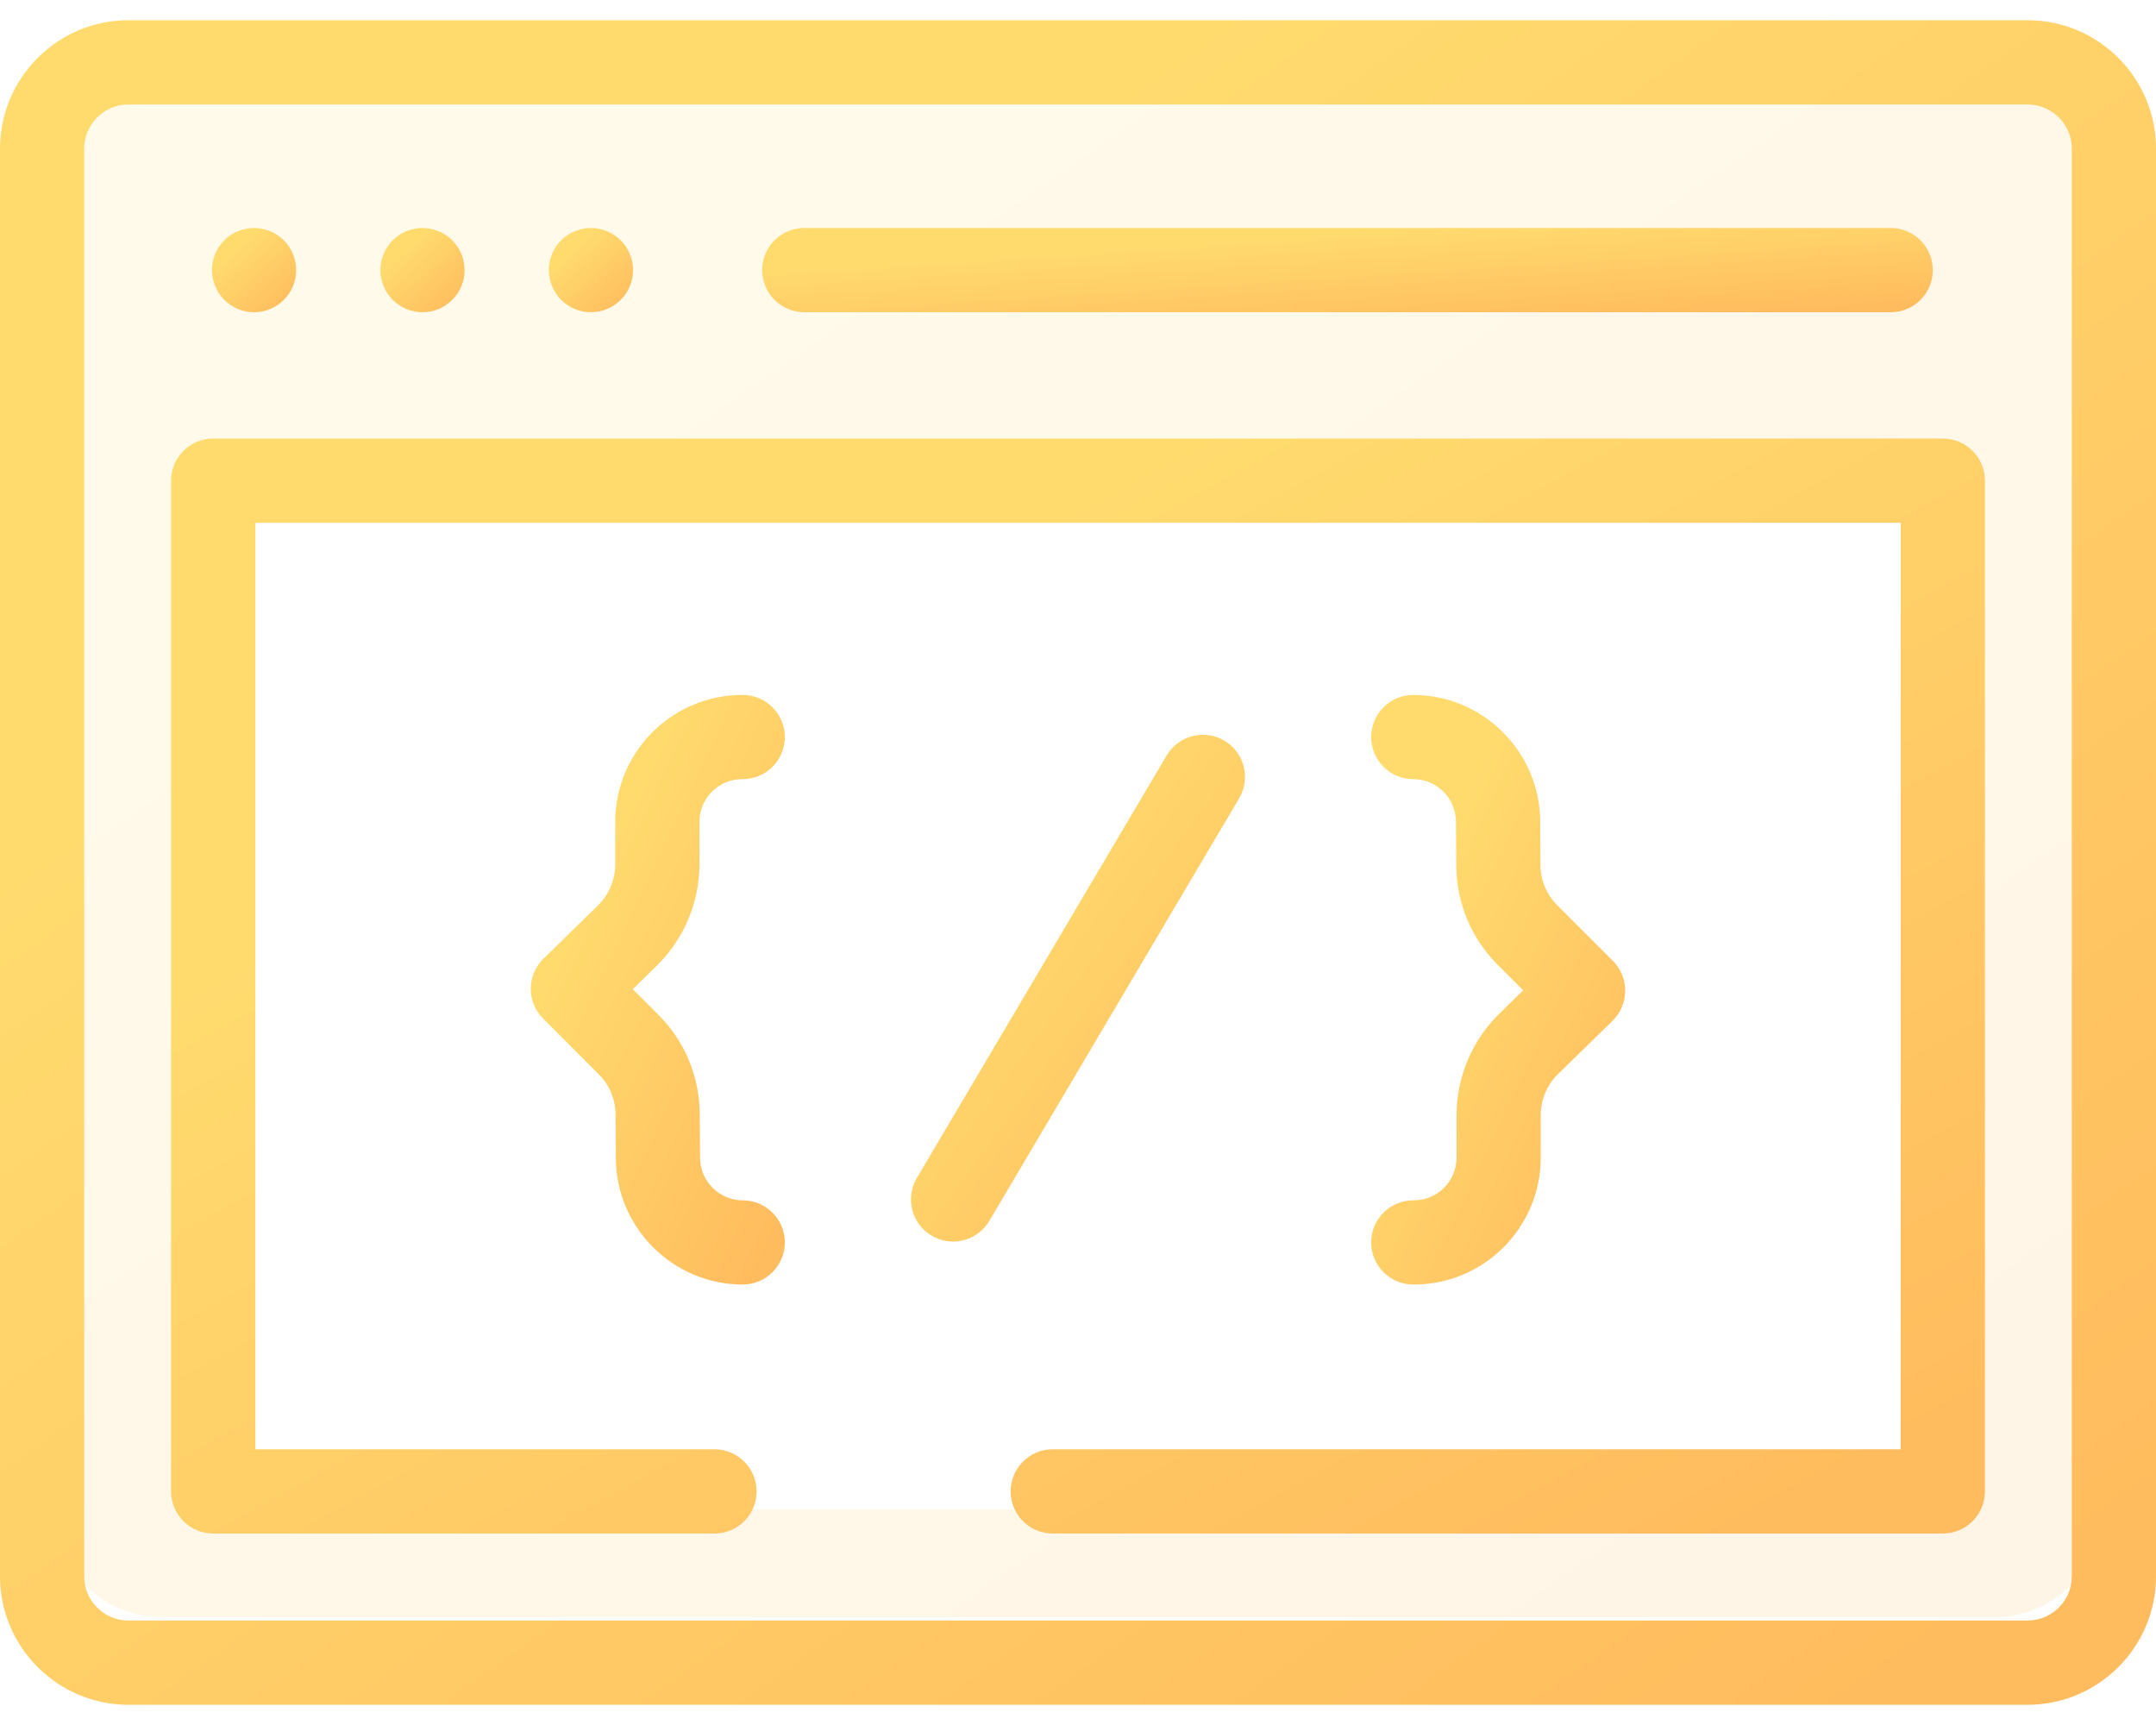
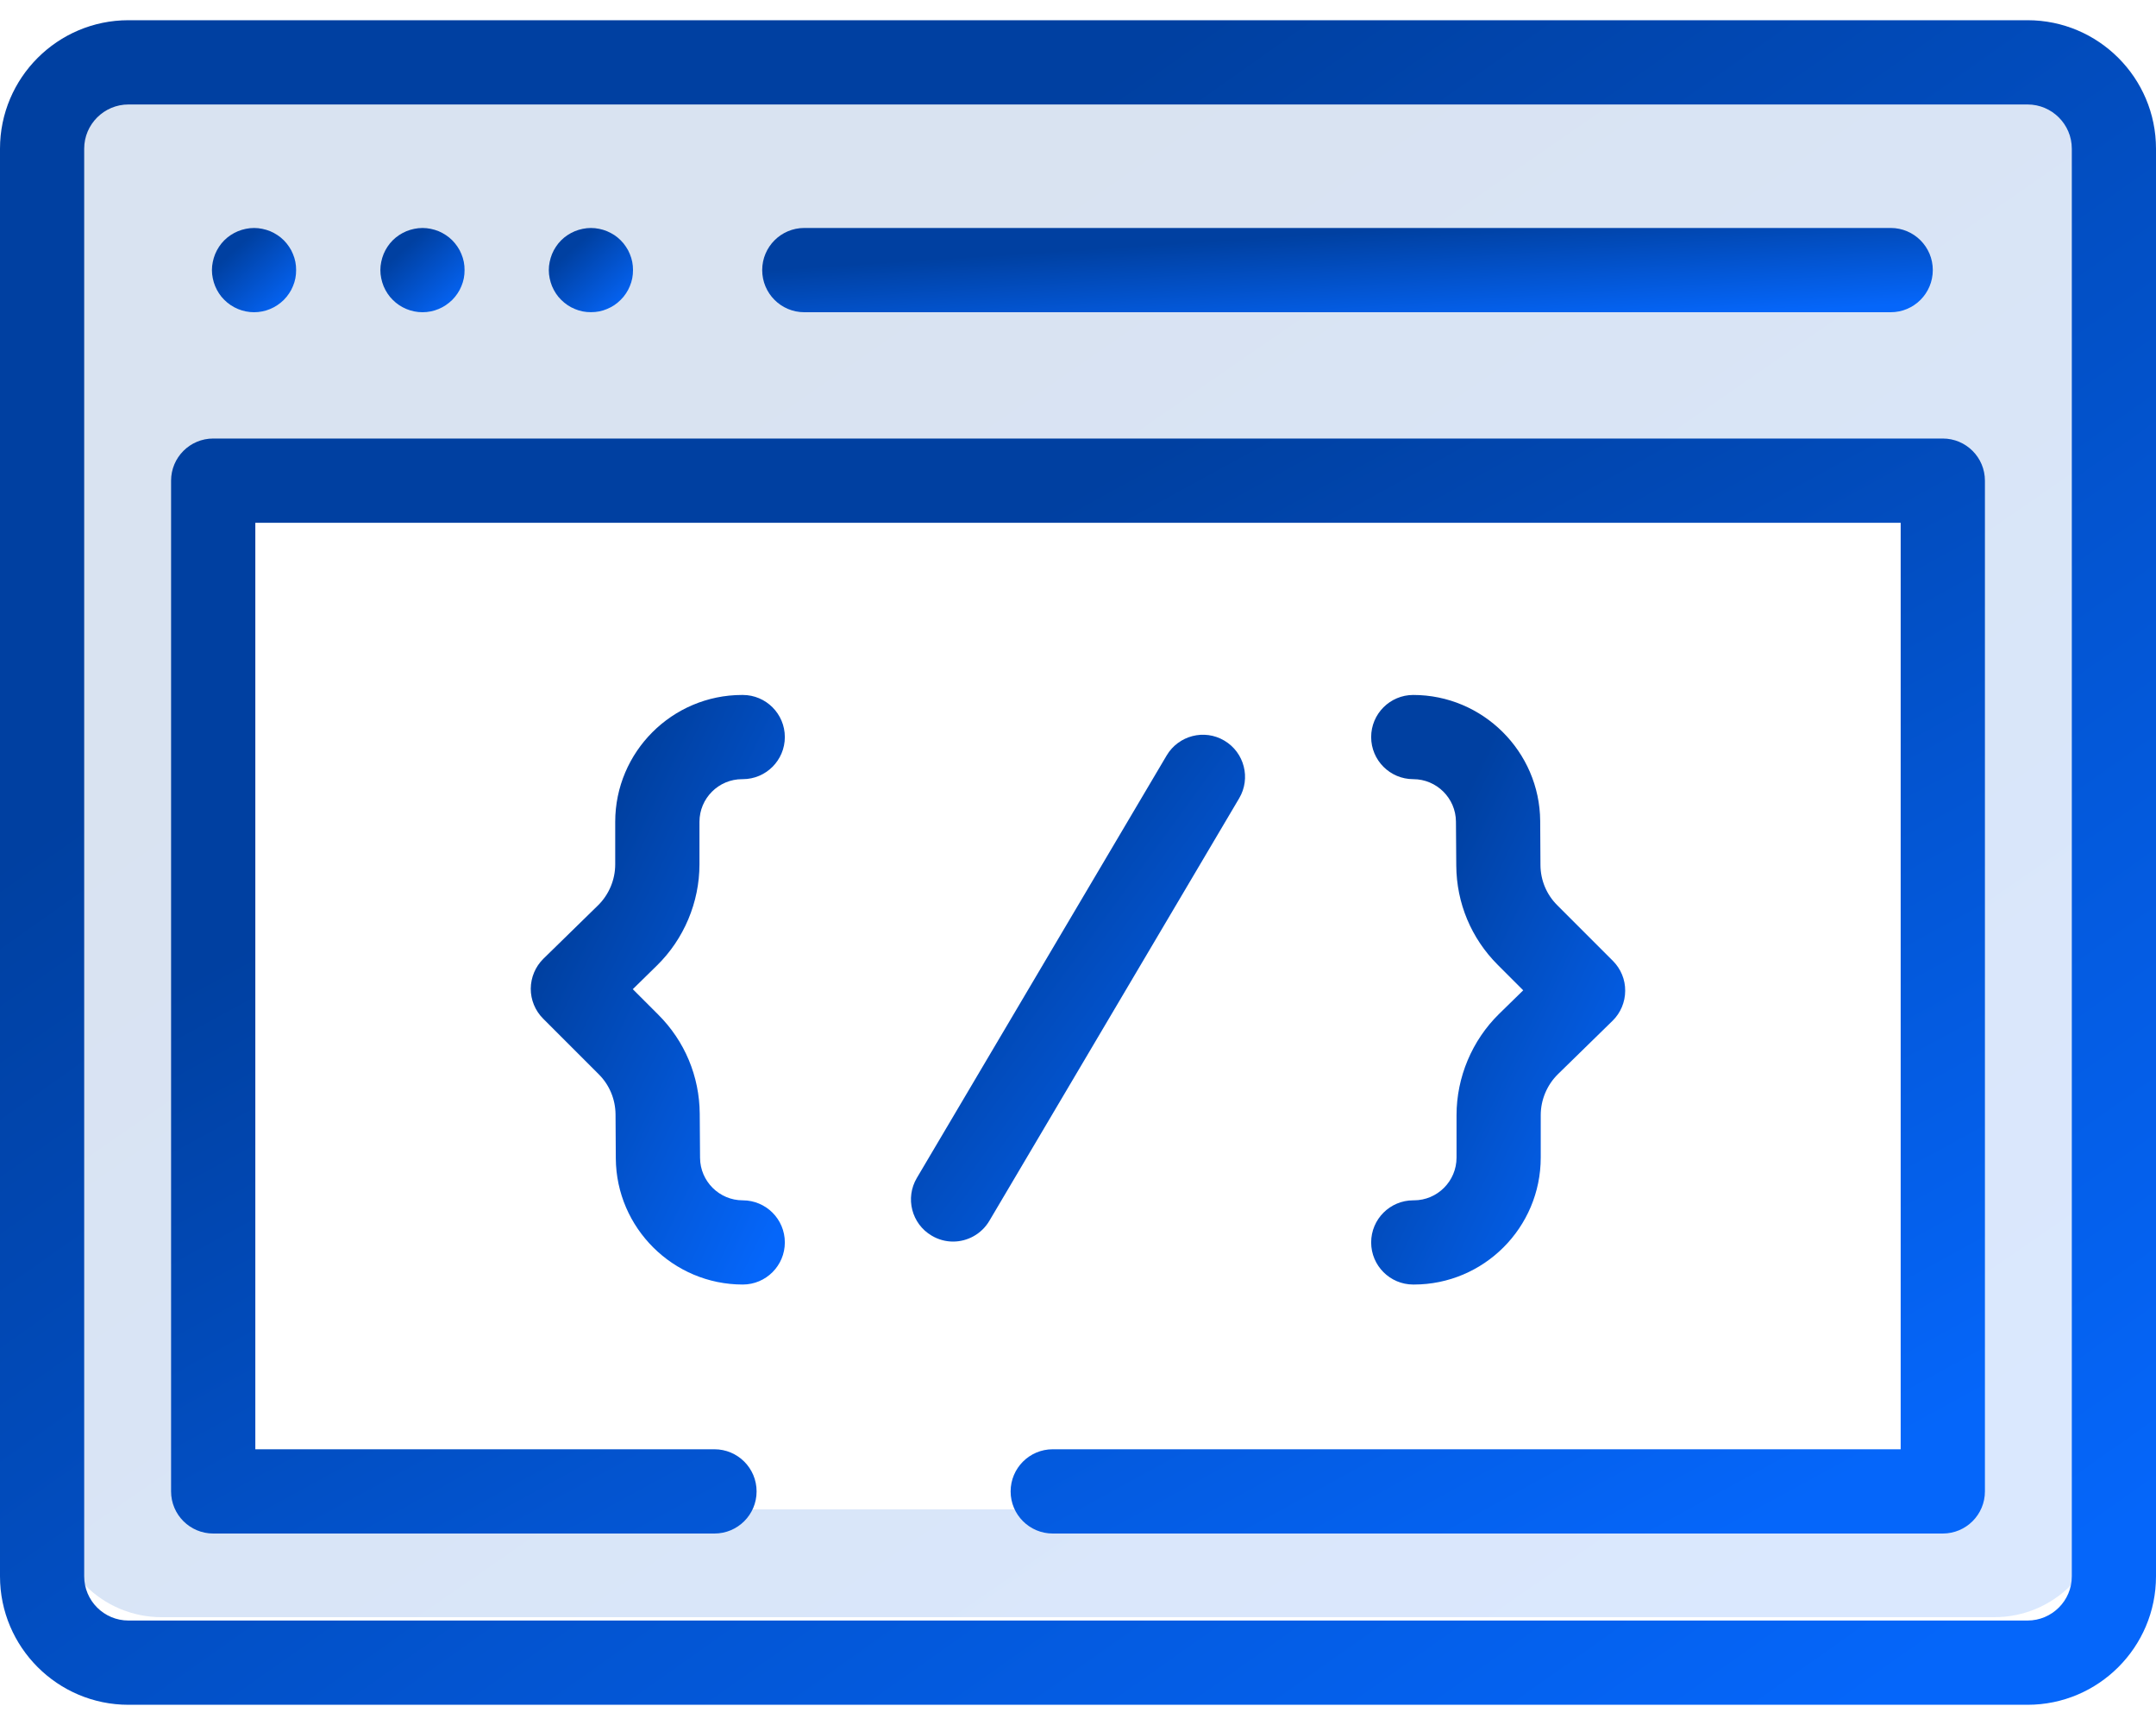
<svg xmlns="http://www.w3.org/2000/svg" width="40" height="32" viewBox="0 0 40 32" fill="none">
  <path opacity="0.15" fill-rule="evenodd" clip-rule="evenodd" d="M3 1C1.895 1 1 1.895 1 3V28C1 29.105 1.895 30 3 30H37C38.105 30 39 29.105 39 28V3C39 1.895 38.105 1 37 1H3ZM36 9H4V28H36V9Z" fill="url(#paint0_linear)" />
  <path d="M37.617 0.375H2.383C1.069 0.375 0 1.444 0 2.758V29.242C0 30.556 1.069 31.625 2.383 31.625H37.617C38.931 31.625 40 30.556 40 29.242V2.758C40 1.444 38.931 0.375 37.617 0.375ZM38.438 29.242C38.438 29.695 38.069 30.062 37.617 30.062H2.383C1.931 30.062 1.562 29.695 1.562 29.242V2.758C1.562 2.306 1.931 1.938 2.383 1.938H37.617C38.069 1.938 38.438 2.306 38.438 2.758V29.242Z" fill="url(#paint1_linear)" />
  <path d="M14.922 5.792H35.078C35.51 5.792 35.859 5.442 35.859 5.01C35.859 4.579 35.51 4.229 35.078 4.229H14.922C14.49 4.229 14.141 4.579 14.141 5.01C14.141 5.442 14.49 5.792 14.922 5.792Z" fill="url(#paint2_linear)" />
  <path d="M3.992 5.309C4.012 5.356 4.036 5.402 4.064 5.444C4.092 5.487 4.125 5.527 4.161 5.562C4.306 5.709 4.508 5.792 4.713 5.792C4.765 5.792 4.816 5.787 4.866 5.777C4.916 5.767 4.966 5.752 5.013 5.732C5.06 5.713 5.105 5.688 5.147 5.66C5.19 5.631 5.23 5.598 5.266 5.563C5.302 5.527 5.334 5.487 5.363 5.444C5.392 5.402 5.416 5.356 5.435 5.309C5.455 5.262 5.47 5.213 5.48 5.163C5.49 5.113 5.494 5.061 5.494 5.01C5.494 4.959 5.49 4.908 5.48 4.858C5.47 4.808 5.455 4.759 5.435 4.712C5.416 4.664 5.392 4.619 5.363 4.577C5.334 4.534 5.302 4.494 5.266 4.458C5.23 4.422 5.19 4.389 5.147 4.361C5.105 4.333 5.06 4.309 5.013 4.289C4.966 4.27 4.916 4.255 4.866 4.245C4.766 4.224 4.662 4.224 4.561 4.245C4.511 4.255 4.462 4.27 4.415 4.289C4.367 4.309 4.322 4.333 4.28 4.361C4.237 4.389 4.197 4.422 4.161 4.458C4.125 4.494 4.092 4.534 4.064 4.577C4.036 4.619 4.012 4.664 3.992 4.712C3.973 4.759 3.958 4.808 3.948 4.858C3.937 4.908 3.932 4.959 3.932 5.01C3.932 5.061 3.937 5.113 3.948 5.163C3.958 5.213 3.973 5.262 3.992 5.309Z" fill="url(#paint3_linear)" />
  <path d="M7.117 5.309C7.137 5.356 7.161 5.402 7.189 5.444C7.217 5.487 7.25 5.527 7.286 5.562C7.431 5.709 7.633 5.792 7.838 5.792C7.89 5.792 7.941 5.787 7.991 5.777C8.041 5.767 8.091 5.752 8.138 5.732C8.185 5.713 8.23 5.688 8.272 5.66C8.315 5.631 8.355 5.598 8.391 5.563C8.427 5.527 8.459 5.487 8.488 5.444C8.517 5.402 8.541 5.356 8.56 5.309C8.58 5.262 8.595 5.213 8.605 5.163C8.615 5.113 8.619 5.061 8.619 5.01C8.619 4.959 8.615 4.908 8.605 4.858C8.595 4.808 8.58 4.759 8.56 4.712C8.541 4.664 8.517 4.619 8.488 4.577C8.459 4.534 8.427 4.494 8.391 4.458C8.355 4.422 8.315 4.389 8.272 4.361C8.23 4.333 8.185 4.309 8.138 4.289C8.091 4.27 8.041 4.255 7.991 4.245C7.891 4.224 7.787 4.224 7.686 4.245C7.636 4.255 7.587 4.27 7.54 4.289C7.492 4.309 7.447 4.333 7.405 4.361C7.362 4.389 7.322 4.422 7.286 4.458C7.25 4.494 7.217 4.534 7.189 4.577C7.161 4.619 7.137 4.664 7.117 4.712C7.098 4.759 7.083 4.808 7.073 4.858C7.062 4.908 7.057 4.959 7.057 5.01C7.057 5.061 7.062 5.113 7.073 5.163C7.083 5.213 7.098 5.262 7.117 5.309Z" fill="url(#paint4_linear)" />
  <path d="M10.242 5.309C10.262 5.356 10.286 5.402 10.314 5.444C10.342 5.487 10.375 5.527 10.411 5.562C10.447 5.598 10.487 5.631 10.53 5.66C10.572 5.688 10.617 5.713 10.665 5.732C10.712 5.752 10.761 5.767 10.811 5.777C10.861 5.787 10.912 5.791 10.963 5.791C11.015 5.791 11.066 5.787 11.116 5.777C11.166 5.767 11.216 5.752 11.262 5.732C11.309 5.713 11.355 5.688 11.398 5.66C11.44 5.631 11.48 5.598 11.516 5.562C11.552 5.527 11.585 5.487 11.613 5.444C11.642 5.402 11.666 5.356 11.685 5.309C11.705 5.262 11.72 5.213 11.73 5.163C11.74 5.113 11.744 5.061 11.744 5.01C11.744 4.959 11.74 4.908 11.73 4.858C11.72 4.808 11.705 4.759 11.685 4.712C11.666 4.664 11.642 4.619 11.613 4.577C11.585 4.534 11.552 4.494 11.516 4.458C11.48 4.422 11.44 4.389 11.398 4.361C11.355 4.333 11.309 4.309 11.262 4.289C11.216 4.27 11.166 4.255 11.116 4.245C11.016 4.224 10.912 4.224 10.811 4.245C10.761 4.255 10.712 4.27 10.665 4.289C10.617 4.309 10.572 4.333 10.53 4.361C10.487 4.389 10.447 4.422 10.411 4.458C10.375 4.494 10.342 4.534 10.314 4.577C10.286 4.619 10.262 4.664 10.242 4.712C10.223 4.759 10.208 4.808 10.198 4.858C10.187 4.908 10.182 4.959 10.182 5.01C10.182 5.061 10.187 5.113 10.198 5.163C10.208 5.213 10.223 5.262 10.242 5.309Z" fill="url(#paint5_linear)" />
  <path d="M22.715 13.739C22.344 13.519 21.865 13.643 21.645 14.014L17.01 21.852C16.79 22.224 16.913 22.703 17.285 22.922C17.409 22.996 17.546 23.032 17.682 23.032C17.949 23.032 18.209 22.894 18.355 22.648L22.99 14.809C23.21 14.438 23.087 13.959 22.715 13.739Z" fill="url(#paint6_linear)" />
  <path d="M12.977 16.035V15.246C12.977 14.809 13.332 14.454 13.769 14.454H13.78C14.211 14.454 14.561 14.104 14.561 13.673C14.561 13.242 14.211 12.892 13.78 12.892H13.769C12.471 12.892 11.414 13.948 11.414 15.246V16.035C11.414 16.319 11.298 16.596 11.095 16.795L10.082 17.785C9.933 17.931 9.849 18.131 9.847 18.34C9.846 18.548 9.929 18.749 10.076 18.896L11.108 19.928C11.307 20.126 11.417 20.391 11.42 20.672L11.425 21.491C11.434 22.78 12.49 23.829 13.78 23.829C14.211 23.829 14.561 23.479 14.561 23.048C14.561 22.616 14.211 22.267 13.78 22.267C13.346 22.267 12.991 21.914 12.988 21.48L12.982 20.661C12.977 19.966 12.704 19.313 12.213 18.823L11.74 18.35L12.187 17.912C12.689 17.421 12.977 16.737 12.977 16.035Z" fill="url(#paint7_linear)" />
  <path d="M27.023 20.686V21.474C27.023 21.911 26.668 22.267 26.231 22.267H26.22C25.789 22.267 25.439 22.616 25.439 23.048C25.439 23.479 25.789 23.829 26.22 23.829H26.231C27.529 23.829 28.585 22.773 28.585 21.474V20.686C28.585 20.402 28.702 20.125 28.905 19.926L29.918 18.936C30.067 18.79 30.151 18.59 30.152 18.381C30.154 18.172 30.071 17.972 29.923 17.824L28.892 16.793C28.693 16.595 28.582 16.33 28.58 16.049L28.575 15.23C28.566 13.941 27.509 12.892 26.22 12.892C25.789 12.892 25.439 13.242 25.439 13.673C25.439 14.104 25.789 14.454 26.22 14.454C26.654 14.454 27.009 14.807 27.012 15.241L27.018 16.059C27.023 16.754 27.296 17.407 27.787 17.898L28.26 18.371L27.812 18.809C27.311 19.3 27.023 19.984 27.023 20.686Z" fill="url(#paint8_linear)" />
  <path d="M36.044 8.135H3.956C3.524 8.135 3.174 8.485 3.174 8.917V27.667C3.174 28.098 3.524 28.448 3.956 28.448H13.255C13.687 28.448 14.037 28.098 14.037 27.667C14.037 27.235 13.687 26.885 13.255 26.885H4.737V9.698H35.263V26.885H19.531C19.1 26.885 18.75 27.235 18.75 27.667C18.75 28.098 19.1 28.448 19.531 28.448H36.044C36.476 28.448 36.826 28.098 36.826 27.667V8.917C36.826 8.485 36.476 8.135 36.044 8.135Z" fill="url(#paint9_linear)" />
  <defs>
    <linearGradient id="paint0_linear" x1="3.153" y1="1" x2="26.689" y2="35.054" gradientUnits="userSpaceOnUse">
-       <stop offset="0.259" stop-color="#FFDB6E" />
-       <stop offset="1" stop-color="#FFBC5E" />
+       <stop offset="0.259" stop-color="#0040a1" />
+       <stop offset="1" stop-color="#0566fa" />
    </linearGradient>
    <linearGradient id="paint1_linear" x1="2.267" y1="0.375" x2="27.833" y2="36.511" gradientUnits="userSpaceOnUse">
-       <stop offset="0.259" stop-color="#FFDB6E" />
-       <stop offset="1" stop-color="#FFBC5E" />
+       <stop offset="0.259" stop-color="#0040a1" />
+       <stop offset="1" stop-color="#0566fa" />
    </linearGradient>
    <linearGradient id="paint2_linear" x1="15.371" y1="4.229" x2="15.547" y2="6.929" gradientUnits="userSpaceOnUse">
-       <stop offset="0.259" stop-color="#FFDB6E" />
-       <stop offset="1" stop-color="#FFBC5E" />
+       <stop offset="0.259" stop-color="#0040a1" />
+       <stop offset="1" stop-color="#0566fa" />
    </linearGradient>
    <linearGradient id="paint3_linear" x1="4.02" y1="4.229" x2="5.369" y2="5.719" gradientUnits="userSpaceOnUse">
-       <stop offset="0.259" stop-color="#FFDB6E" />
-       <stop offset="1" stop-color="#FFBC5E" />
+       <stop offset="0.259" stop-color="#0040a1" />
+       <stop offset="1" stop-color="#0566fa" />
    </linearGradient>
    <linearGradient id="paint4_linear" x1="7.145" y1="4.229" x2="8.494" y2="5.719" gradientUnits="userSpaceOnUse">
-       <stop offset="0.259" stop-color="#FFDB6E" />
-       <stop offset="1" stop-color="#FFBC5E" />
+       <stop offset="0.259" stop-color="#0040a1" />
+       <stop offset="1" stop-color="#0566fa" />
    </linearGradient>
    <linearGradient id="paint5_linear" x1="10.27" y1="4.229" x2="11.619" y2="5.719" gradientUnits="userSpaceOnUse">
-       <stop offset="0.259" stop-color="#FFDB6E" />
-       <stop offset="1" stop-color="#FFBC5E" />
+       <stop offset="0.259" stop-color="#0040a1" />
+       <stop offset="1" stop-color="#0566fa" />
    </linearGradient>
    <linearGradient id="paint6_linear" x1="17.252" y1="13.63" x2="25.014" y2="19.281" gradientUnits="userSpaceOnUse">
-       <stop offset="0.259" stop-color="#FFDB6E" />
-       <stop offset="1" stop-color="#FFBC5E" />
+       <stop offset="0.259" stop-color="#0040a1" />
+       <stop offset="1" stop-color="#0566fa" />
    </linearGradient>
    <linearGradient id="paint7_linear" x1="10.114" y1="12.892" x2="17.479" y2="16.396" gradientUnits="userSpaceOnUse">
-       <stop offset="0.259" stop-color="#FFDB6E" />
-       <stop offset="1" stop-color="#FFBC5E" />
+       <stop offset="0.259" stop-color="#0040a1" />
+       <stop offset="1" stop-color="#0566fa" />
    </linearGradient>
    <linearGradient id="paint8_linear" x1="25.706" y1="12.892" x2="33.07" y2="16.396" gradientUnits="userSpaceOnUse">
-       <stop offset="0.259" stop-color="#FFDB6E" />
-       <stop offset="1" stop-color="#FFBC5E" />
+       <stop offset="0.259" stop-color="#0040a1" />
+       <stop offset="1" stop-color="#0566fa" />
    </linearGradient>
    <linearGradient id="paint9_linear" x1="5.081" y1="8.135" x2="19.915" y2="35.272" gradientUnits="userSpaceOnUse">
-       <stop offset="0.259" stop-color="#FFDB6E" />
-       <stop offset="1" stop-color="#FFBC5E" />
+       <stop offset="0.259" stop-color="#0040a1" />
+       <stop offset="1" stop-color="#0566fa" />
    </linearGradient>
  </defs>
</svg>
